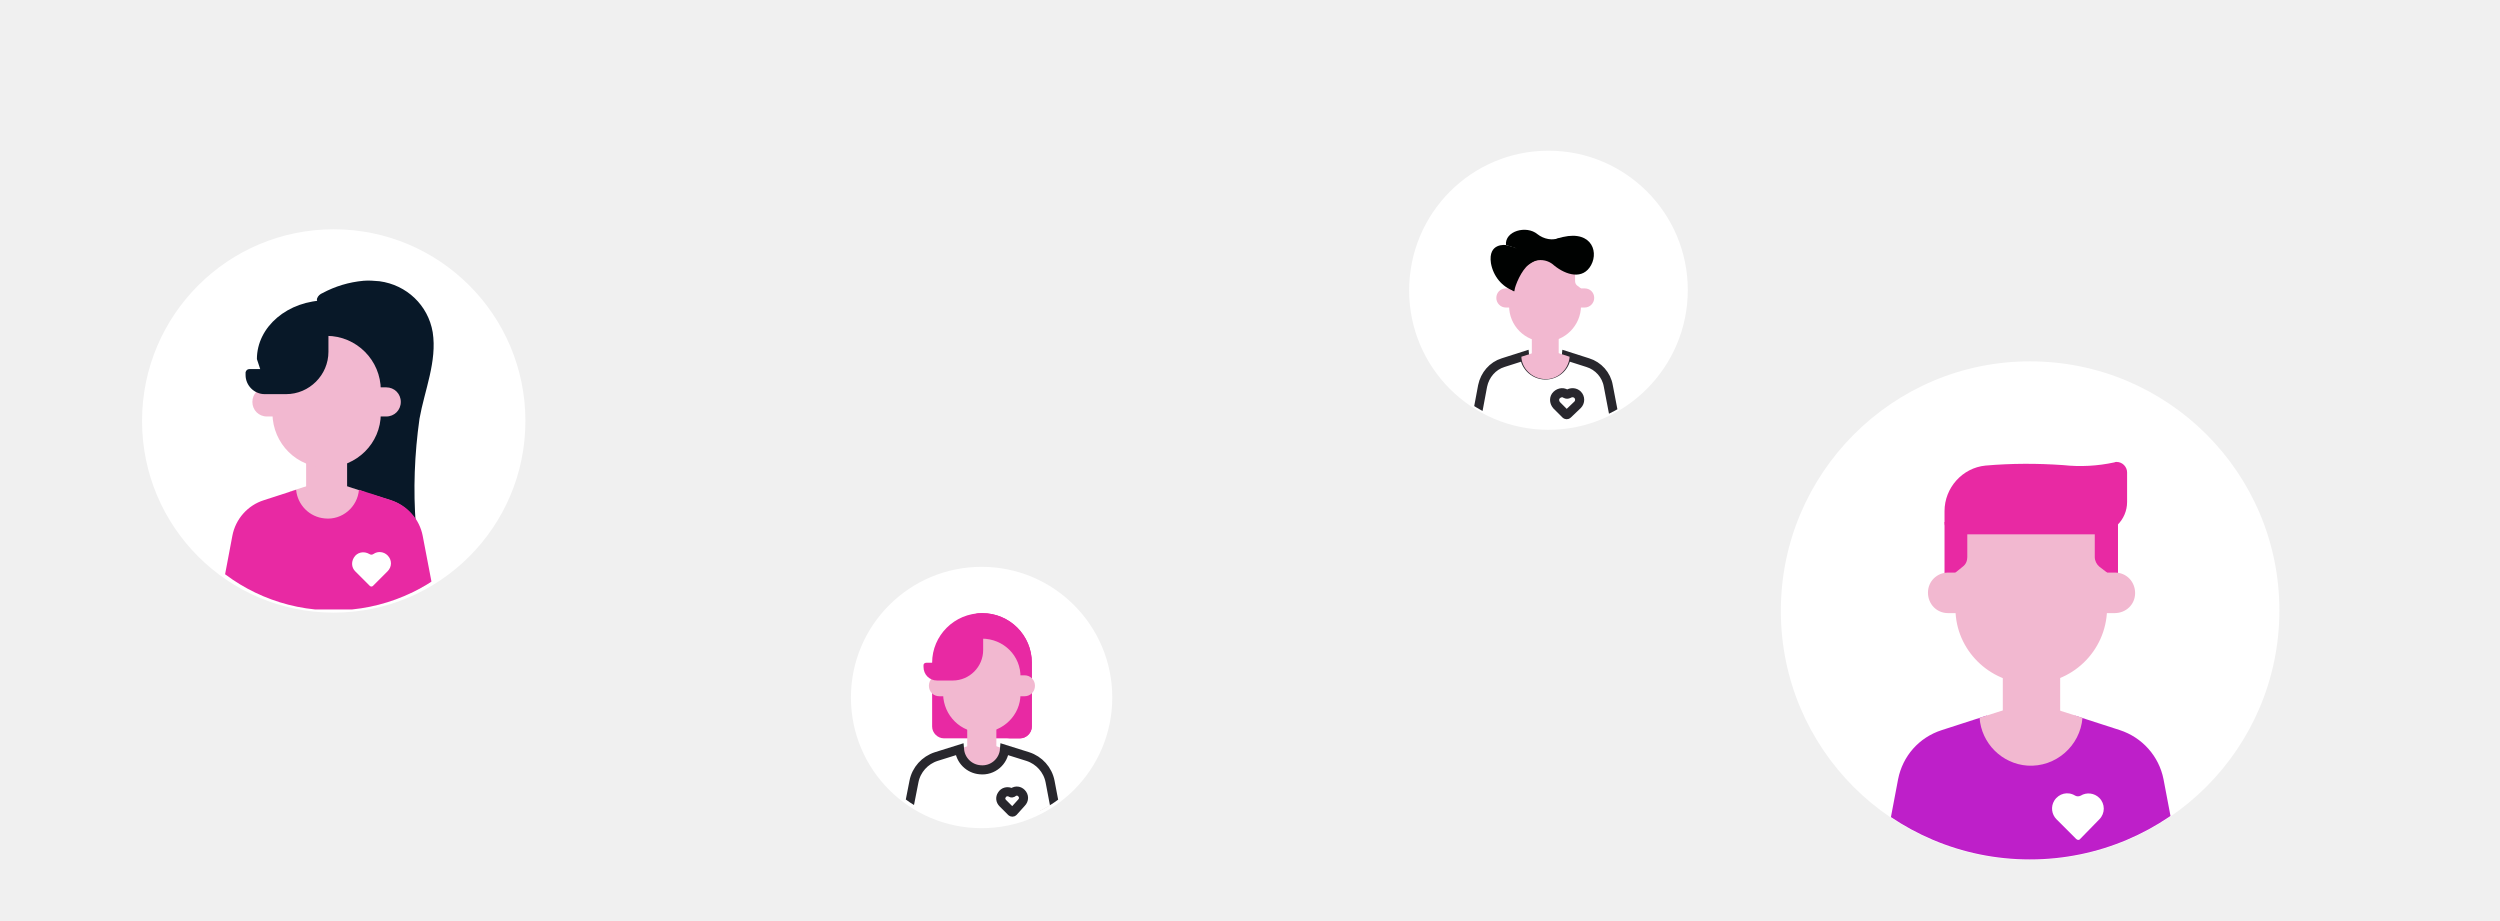
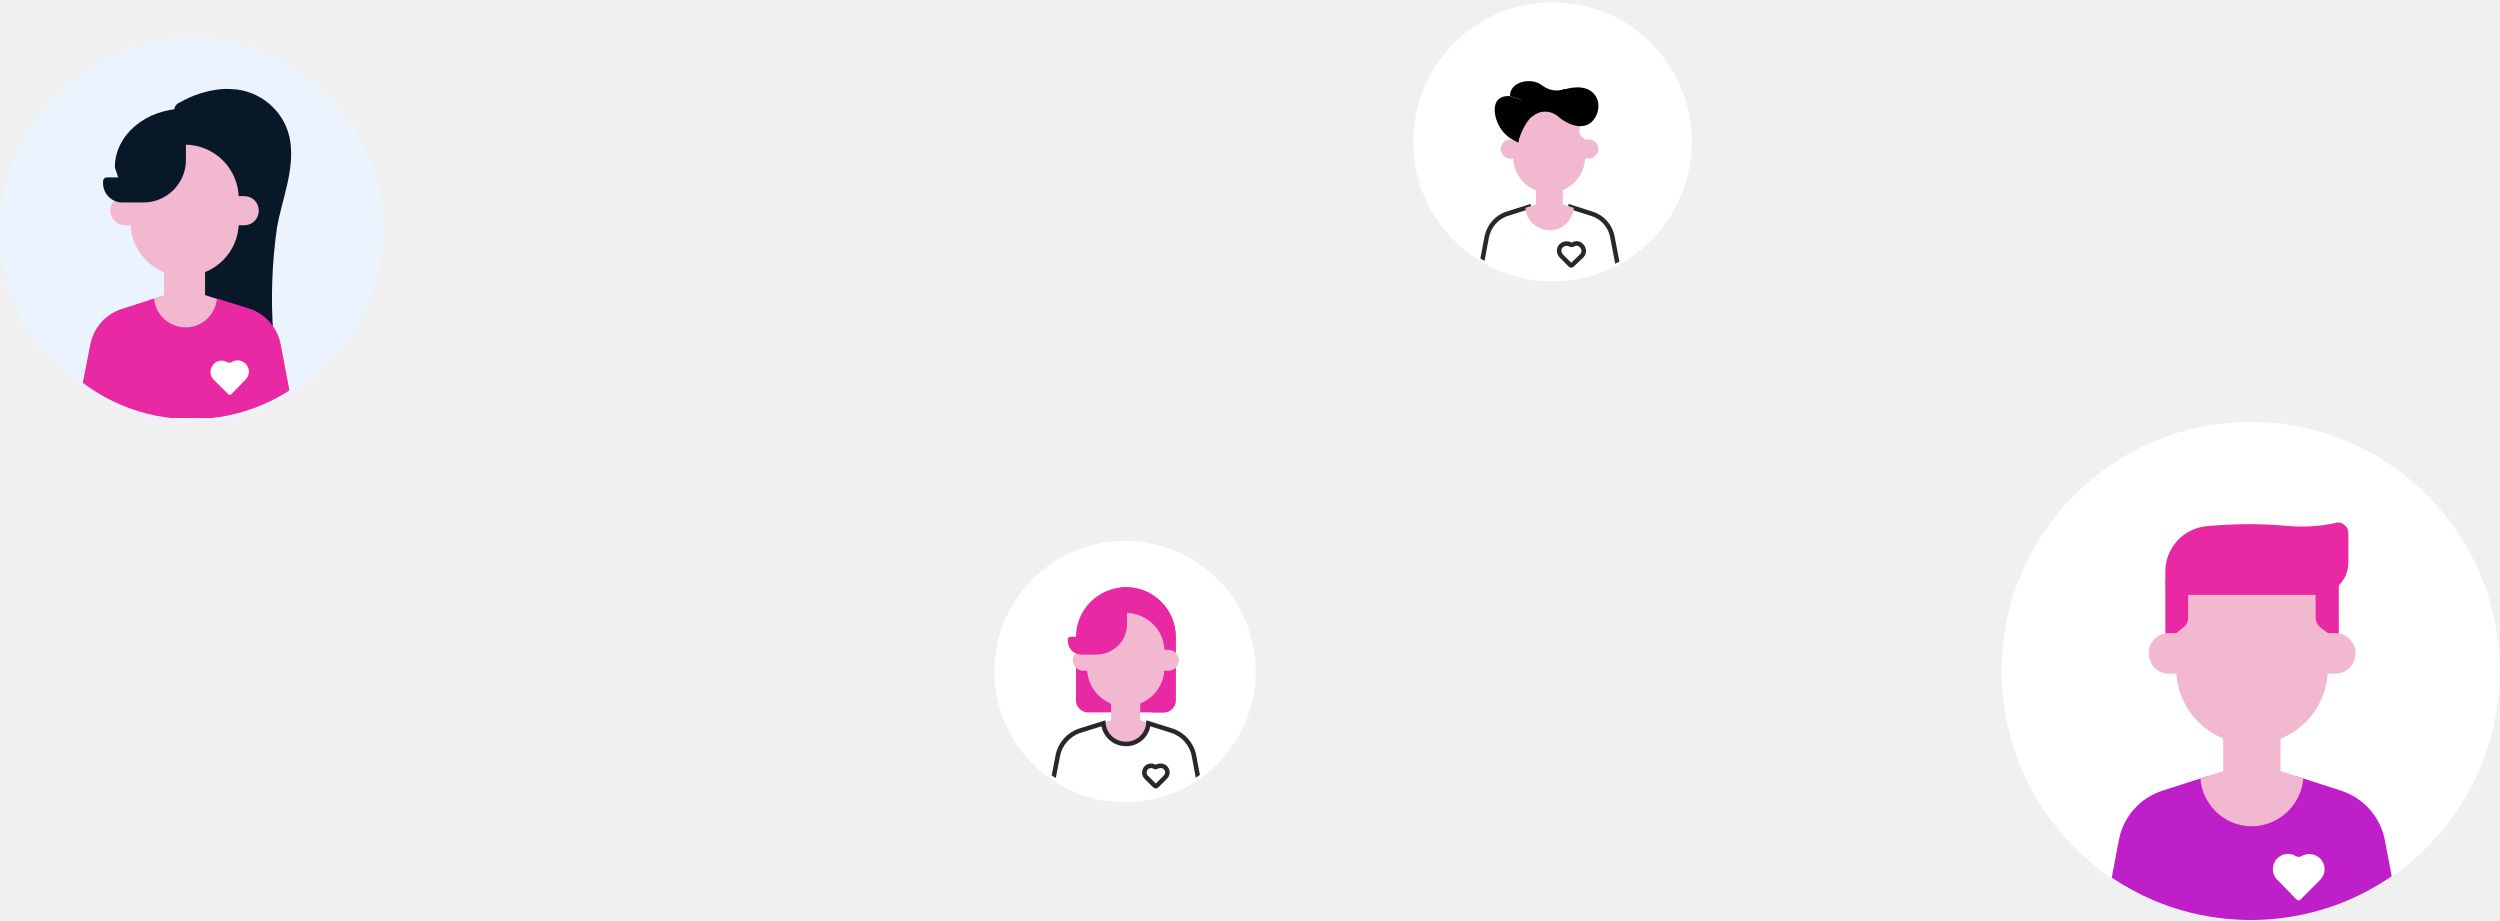
<svg xmlns="http://www.w3.org/2000/svg" xmlns:xlink="http://www.w3.org/1999/xlink" version="1.1" x="0px" y="0px" viewBox="0 0 549.1 202.1" style="enable-background:new 0 0 549.1 202.1;" xml:space="preserve">
  <style type="text/css">
	.st0{fill:#FFFFFF;}
	.st1{clip-path:url(#SVGID_2_);}
- 	.st2{fill:#081828;}
- 	.st3{fill:#F2B8D0;}
- 	.st4{fill:#E0D3CE;}
- 	.st5{fill:#E829A3;}
- 	.st6{clip-path:url(#SVGID_4_);}
- 	.st7{fill:#BE1FC9;}
- 	.st8{clip-path:url(#SVGID_6_);}
- 	.st9{fill:#FFFFFF;stroke:#28272D;stroke-width:2;stroke-miterlimit:10;}
- 	.st10{clip-path:url(#SVGID_8_);}
- 	.st11{fill:#000201;}
- 	.st12{fill:#D5887A;}
+ 	.st2{fill:#E829A3;}
+ 	.st3{fill:#BE1FC9;}
+ 	.st4{fill:#F2B8D0;}
+ 	.st5{clip-path:url(#SVGID_4_);}
+ 	.st6{fill:#FFFFFF;stroke:#28272D;stroke-miterlimit:10;}
+ 	.st7{fill:#000201;}
+ 	.st8{fill:#D5887A;}
+ 	.st9{fill:#EBF3FF;}
+ 	.st10{clip-path:url(#SVGID_6_);}
+ 	.st11{fill:#081828;}
+ 	.st12{fill:#E0D3CE;}
+ 	.st13{clip-path:url(#SVGID_8_);}
</style>
-   <g id="circle4">
-     <g id="Group_206_1_" transform="translate(0 8.36)">
-       <circle id="Ellipse_22_1_" class="st0" cx="73.3" cy="84.1" r="42.1" />
-       <g id="Group_205_1_" transform="translate(2.364 4.309)">
-         <g id="Group_6683_1_">
+   <g id="avatar4">
+     <g id="Group_187" transform="translate(439.644 92.667)">
+       <path id="Ellipse_18" class="st0" d="M54.7,0c30.2,0,54.7,24.5,54.7,54.7S85,109.5,54.7,109.5S0,85,0,54.7C0,24.5,24.5,0,54.7,0    C54.7,0,54.7,0,54.7,0z" />
+       <g id="Group_186" transform="translate(0)">
+         <g id="Group_6679">
          <g>
            <defs>
-               <circle id="SVGID_1_" cx="70.9" cy="81.7" r="39.7" />
+               <circle id="SVGID_1_" cx="54.7" cy="54.7" r="54.7" />
            </defs>
            <clipPath id="SVGID_2_">
              <use xlink:href="#SVGID_1_" style="overflow:visible;" />
            </clipPath>
-             <g id="Group_6682_1_" class="st1">
-               <g id="Group_204_1_" transform="translate(14.674 6.9)">
-                 <g id="Group_203_1_">
-                   <g id="Group_201_1_">
-                     <path id="Path_168_1_" class="st2" d="M62.8,42.1c1.2-0.1,2.3,0,3.5,0.1C72.3,43,77,47.5,78,53.4c1,6.4-1.8,12.8-2.9,19           c-1.1,7.8-1.4,15.6-0.8,23.4c-1.7,0.2-18.3-4.2-18.6-5.1c-0.7-3.2-0.3-6.5,1-9.5c1.2-2.6,2.8-4.9,4.8-6.9           c1.5-1.3,2.6-3.1,3-5.1c0.1-1,0.1-2.1-0.1-3.1c-1.2-8.3-2.9-18.5-9.6-18.9c-0.7,0-2.5,0-2.2-1.2c0.2-0.6,0.7-1,1.2-1.2           C56.6,43.3,59.6,42.4,62.8,42.1z" />
-                     <g id="Group_198_1_" transform="translate(8.188 4.297)">
-                       <path id="Path_169_1_" class="st2" d="M51,74.5l-9-1.1c-2,0-5.6-0.9-5.6-2.6L31.2,55c0-7.1,6.8-12.9,15.3-12.9            S61.8,47.8,61.8,55l-7.2,18c0,1.7-0.1,0.4-2.1,0.4L51,74.5z" />
+             <g id="Group_6678" class="st1">
+               <g id="Group_185" transform="translate(21.452 22.093)">
+                 <g id="Group_184">
+                   <path id="Path_147" class="st2" d="M14.5,13.1h38.1v14.8H14.5V13.1z" />
+                   <path id="Path_148" class="st3" d="M64.3,92.4H0l4.3-22.7c1-5.1,4.6-9.2,9.6-10.8l9.9-3.2C24.3,61,29,65,34.4,64.5          c4.7-0.4,8.4-4.1,8.8-8.8l9.9,3.2c4.9,1.6,8.6,5.7,9.6,10.8l3.8,20c0.2,1.2-0.6,2.4-1.8,2.6c0,0,0,0,0,0          C64.6,92.4,64.4,92.4,64.3,92.4z" />
+                   <path id="Path_149" class="st4" d="M44.8,56.2c-0.5,6.2-5.9,10.9-12.1,10.5c-5.6-0.4-10.1-4.9-10.5-10.5l11.3-3.6L44.8,56.2          z" />
+                   <path id="Path_150" class="st4" d="M27.2,42.8h12.6v15.4H27.2V42.8z" />
+                   <g id="Group_182" transform="translate(10.861 24.303)">
+                     <g id="Group_181">
+                       <path id="Path_151" class="st4" d="M40.9,8.9c2.5,0,4.5-1.9,4.5-4.4c0-2.5-1.9-4.5-4.4-4.5H38v8.9H40.9z" />
+                       <path id="Path_152" class="st4" d="M4.4,8.9c-2.5,0-4.4-2-4.4-4.5C-0.1,2,1.9,0,4.4,0l0,0h2.9v8.9H4.4z" />
                    </g>
-                     <g id="Group_200_1_" transform="translate(7.193 23.509)">
-                       <g id="Group_199_1_">
-                         <path id="Path_170_1_" class="st3" d="M60.6,48.4c1.8,0,3.2-1.4,3.2-3.2c0-1.8-1.4-3.2-3.2-3.2h-2.1v6.4H60.6z" />
-                         <path id="Path_171_1_" class="st3" d="M34.4,48.4c-1.8,0-3.2-1.4-3.2-3.2c0-1.8,1.4-3.2,3.2-3.2h2.1v6.4H34.4z" />
-                       </g>
-                     </g>
-                     <path id="Path_172_1_" class="st4" d="M78.7,114.3h-4.8l-3.4-17.5c-0.6-3.4-2.8-6.3-5.9-7.8l4.1,1.3           c3.5,1.1,6.2,4.1,6.9,7.8L78.7,114.3z" />
-                     <path id="Path_173_1_" class="st3" d="M62.8,88.4c-0.3,4.5-4.2,7.8-8.6,7.6c-4.1-0.3-7.3-3.5-7.6-7.6l8.1-2.6L62.8,88.4z" />
-                     <path id="Path_174_1_" class="st3" d="M50.2,78.8h9v11h-9V78.8z" />
-                     <path id="Path_175_1_" class="st3" d="M54.7,54.2c-6.6,0-11.9,5.3-11.9,11.9v5.2c0.1,6.6,5.4,11.9,12,11.8           c6.5-0.1,11.8-5.3,11.8-11.8v-5.2C66.6,59.6,61.3,54.2,54.7,54.2L54.7,54.2z" />
-                     <path id="Path_176_1_" class="st5" d="M78.9,114.3l-3.1-16.2c-0.7-3.6-3.3-6.6-6.9-7.8L61.8,88c-0.3,3.8-3.7,6.7-7.5,6.3           c-3.4-0.3-6-3-6.3-6.3l-7.1,2.3c-3.5,1.1-6.2,4.1-6.9,7.8l-2.7,14.3c-0.2,0.9,0.4,1.7,1.3,1.9c0.1,0,0.2,0,0.3,0           L78.9,114.3L78.9,114.3z" />
-                     <path id="Path_177_1_" class="st2" d="M55.1,52v5.7c0,5.1-4.2,9.3-9.3,9.3l0,0h-4.7c-2.3,0-4.2-1.9-4.2-4.2c0,0,0,0,0,0           c0-0.2,0-0.4,0-0.6c0.1-0.4,0.4-0.7,0.8-0.7h3.8C43.4,55.7,48.9,51.8,55.1,52z" />
                  </g>
-                   <g id="Group_202_1_" transform="translate(29.184 59.612)">
-                     <path id="Path_178_1_" class="st0" d="M38.9,46.3c1-1,1-2.5,0-3.5c-0.8-0.8-2.1-1-3.1-0.3c-0.3,0.2-0.6,0.2-0.9,0           c-1.2-0.7-2.7-0.4-3.4,0.8c-0.6,1-0.5,2.2,0.3,3l3.2,3.2c0.2,0.2,0.5,0.2,0.7,0L38.9,46.3z" />
+                   <path id="Path_153" class="st4" d="M50.2,24.3v8.1c-0.2,9.2-7.8,16.5-17,16.3c-8.9-0.2-16.2-7.4-16.3-16.3v-8.1l1.6-1.3          c0.7-0.5,1-1.3,1-2.1v-7.8h28v7.8c0,0.8,0.4,1.6,1,2.1L50.2,24.3z" />
+                   <path id="Path_154" class="st2" d="M14.5,10.8v2.5c0,1.4,1.2,2.6,2.6,2.6h30.5c3.9,0,7.1-3.2,7.1-7.1l0,0V2.3          c0-1.2-1-2.3-2.3-2.3c-0.2,0-0.3,0-0.5,0.1c-3.7,0.8-7.5,1-11.2,0.6C35,0.2,29.2,0.3,23.6,0.8C18.4,1.3,14.5,5.6,14.5,10.8z          " />
+                   <g id="Group_183" transform="translate(38.102 72.799)">
+                     <path id="Path_155" class="st0" d="M10.4,5.7c1.3-1.3,1.3-3.4,0-4.7C9.3-0.1,7.6-0.3,6.3,0.5c-0.4,0.2-0.8,0.2-1.2,0           C3.5-0.5,1.5,0,0.5,1.6c-0.8,1.3-0.6,3,0.5,4.1L5.2,10c0.3,0.3,0.7,0.3,0.9,0l0,0L10.4,5.7z" />
                  </g>
                </g>
              </g>
            </g>
          </g>
        </g>
      </g>
    </g>
  </g>
-   <g id="circle3">
-     <g id="Group_187_1_" transform="translate(439.644 92.667)">
-       <path id="Ellipse_18_1_" class="st0" d="M6.2-13.3C36.5-13.3,61,11.2,61,41.4S36.5,96.2,6.2,96.2s-54.7-24.5-54.7-54.7    S-24-13.3,6.2-13.3C6.2-13.3,6.2-13.3,6.2-13.3z" />
-       <g id="Group_186_1_" transform="translate(0)">
-         <g id="Group_6679_1_">
+   <g id="avatar3">
+     <g id="Group_197" transform="translate(310.405)">
+       <path id="Path_179" class="st0" d="M30.6,0.5c16.9,0,30.6,13.7,30.6,30.6S47.6,61.8,30.6,61.8S0,48,0,31.1l0,0l0,0    C0,14.2,13.7,0.5,30.6,0.5z" />
+       <g id="Group_196" transform="translate(0)">
+         <g id="Group_6681">
          <g>
            <defs>
-               <circle id="SVGID_3_" cx="6.2" cy="41.4" r="54.7" />
+               <circle id="SVGID_3_" cx="30.6" cy="30.6" r="30.6" />
            </defs>
            <clipPath id="SVGID_4_">
              <use xlink:href="#SVGID_3_" style="overflow:visible;" />
            </clipPath>
-             <g id="Group_6678_1_" class="st6">
-               <g id="Group_185_1_" transform="translate(21.452 22.093)">
-                 <g id="Group_184_1_">
-                   <path id="Path_147_1_" class="st5" d="M-34-0.1H4.1v14.8H-34V-0.1z" />
-                   <path id="Path_148_1_" class="st7" d="M15.8,79.1h-64.3l4.3-22.7c1-5.1,4.6-9.2,9.6-10.8l9.9-3.2c0.5,5.3,5.2,9.3,10.5,8.8          c4.7-0.4,8.4-4.1,8.8-8.8l9.9,3.2c4.9,1.6,8.6,5.7,9.6,10.8l3.8,20c0.2,1.2-0.6,2.4-1.8,2.6c0,0,0,0,0,0          C16.1,79.1,16,79.1,15.8,79.1z" />
-                   <path id="Path_149_1_" class="st3" d="M-3.7,42.9c-0.5,6.2-5.9,10.9-12.1,10.5c-5.6-0.4-10.1-4.9-10.5-10.5l11.3-3.6          L-3.7,42.9z" />
-                   <path id="Path_150_1_" class="st3" d="M-21.2,29.5h12.6v15.4h-12.6V29.5z" />
-                   <g id="Group_182_1_" transform="translate(10.861 24.303)">
-                     <g id="Group_181_1_">
-                       <path id="Path_151_1_" class="st3" d="M-7.5-4.4c2.5,0,4.5-1.9,4.5-4.4c0-2.5-1.9-4.5-4.4-4.5h-3.1v8.9H-7.5z" />
-                       <path id="Path_152_1_" class="st3" d="M-44.1-4.4c-2.5,0-4.4-2-4.4-4.5c0-2.5,2-4.4,4.4-4.4l0,0h2.9v8.9H-44.1z" />
+             <g id="Group_6680" class="st5">
+               <g id="Group_195" transform="translate(14.138 17.824)">
+                 <g id="Group_194">
+                   <g id="Group_192" transform="translate(0 6.228)">
+                     <path id="Path_156" class="st6" d="M30.3,38.7H0l2-10.7c0.5-2.4,2.2-4.4,4.5-5.1l4.7-1.5c0.2,2.5,2.4,4.4,5,4.2           c2.2-0.2,4-1.9,4.2-4.2l4.7,1.5c2.3,0.7,4.1,2.7,4.5,5.1l1.8,9.4c0.1,0.6-0.3,1.1-0.8,1.2C30.5,38.7,30.4,38.7,30.3,38.7           L30.3,38.7z" />
+                     <g id="Group_190" transform="translate(5.209)">
+                       <g id="Group_189">
+                         <path id="Path_157" class="st4" d="M15.9,21.6c-0.2,2.9-2.8,5.2-5.7,4.9c-2.6-0.2-4.8-2.3-4.9-4.9l5.3-1.7L15.9,21.6z" />
+                         <path id="Path_158" class="st4" d="M7.6,15.3h5.9v7.3H7.6V15.3z" />
+                         <g id="Group_188" transform="translate(0 6.593)">
+                           <path id="Path_159" class="st4" d="M19.2,4.2c1.2,0,2.1-1,2.1-2.1c0-1.2-0.9-2.1-2.1-2.1h-1.4v4.2H19.2z" />
+                           <path id="Path_160" class="st4" d="M2,4.2c-1.2,0-2.1-1-2.1-2.1C-0.1,0.9,0.8,0,2,0h1.4v4.2H2z" />
+                         </g>
+                         <path id="Path_161" class="st4" d="M18.4,6.6v3.8c0,4.3-3.5,7.9-7.9,7.9s-7.9-3.5-7.9-7.9V6.6L3.5,6C3.8,5.8,4,5.4,4,5             V1.3c4.2-1.8,9-1.8,13.2,0V5c0,0.4,0.2,0.8,0.5,1L18.4,6.6z" />
+                       </g>
+                     </g>
+                     <g id="Group_191" transform="translate(17.959 29.454)">
+                       <path id="Path_162" class="st6" d="M4.9,2.7c0.6-0.6,0.6-1.6,0-2.2C4.4-0.1,3.6-0.2,3,0.2c-0.2,0.1-0.4,0.1-0.6,0            C1.7-0.2,0.7,0,0.2,0.7c-0.4,0.6-0.3,1.4,0.2,2l2,2c0.1,0.1,0.3,0.1,0.4,0c0,0,0,0,0,0l0,0L4.9,2.7z" />
                    </g>
                  </g>
-                   <path id="Path_153_1_" class="st3" d="M1.7,11v8.1c-0.2,9.2-7.8,16.5-17,16.3c-8.9-0.2-16.2-7.4-16.3-16.3V11l1.6-1.3          c0.7-0.5,1-1.3,1-2.1v-7.8h28v7.8c0,0.8,0.4,1.6,1,2.1L1.7,11z" />
-                   <path id="Path_154_1_" class="st5" d="M-34-2.5V0c0,1.4,1.2,2.6,2.6,2.6H-1c3.9,0,7.1-3.2,7.1-7.1l0,0V-11          c0-1.2-1-2.3-2.3-2.3c-0.2,0-0.3,0-0.5,0.1c-3.7,0.8-7.5,1-11.2,0.6c-5.7-0.4-11.4-0.4-17.1,0.1C-30.1-12-34-7.6-34-2.5z" />
-                   <g id="Group_183_1_" transform="translate(38.102 72.799)">
-                     <path id="Path_155_1_" class="st0" d="M-38.1-7.6c1.3-1.3,1.3-3.4,0-4.7c-1.1-1.1-2.8-1.3-4.1-0.5c-0.4,0.2-0.8,0.2-1.2,0           c-1.6-1-3.6-0.5-4.6,1.1c-0.8,1.3-0.6,3,0.5,4.1l4.3,4.3c0.3,0.3,0.7,0.3,0.9,0l0,0L-38.1-7.6z" />
+                   <g id="Group_193" transform="translate(3.729)">
+                     <path id="Path_163" class="st7" d="M3.4,3.3c0,0-4-0.6-3.3,4c0.5,2.8,2.4,5.2,5.1,6.1L5.6,4L3.4,3.3z" />
+                     <path id="Path_164" class="st7" d="M5.2,13.5L5.2,13.5c0.2-1.4,1.6-4.7,3.2-5.9c2.8-2.1,5.7-1.7,10.4,1           c-0.7-3.2-3.5-5.6-6.7-6C6.2,1.7,2,6.7,2,9.2C2,11.8,5.2,13.5,5.2,13.5z" />
+                     <path id="Path_165" class="st7" d="M8.1,7.9c1.7-1.6,4.3-1.6,6,0c2.6,2.1,6.3,3.2,8.1-0.1s-0.3-8.2-7.5-5.8           S8.1,7.9,8.1,7.9z" />
+                     <path id="Path_166" class="st7" d="M15.4,1.7c-1.7,0.7-3.6,0.3-5-0.8C8-1,3.2,0.2,3.4,3.3l5.1,1.6l9.4-0.4L15.4,1.7z" />
+                   </g>
+                   <path id="Path_167" class="st8" d="M27.8,8.4" />
+                 </g>
+               </g>
+             </g>
+           </g>
+         </g>
+       </g>
+     </g>
+   </g>
+   <g id="avatar1">
+     <g id="Group_206" transform="translate(0 8.36)">
+       <circle id="Ellipse_22" class="st9" cx="42.1" cy="42.1" r="42.1" />
+       <g id="Group_205" transform="translate(2.364 4.309)">
+         <g id="Group_6683">
+           <g>
+             <defs>
+               <circle id="SVGID_5_" cx="39.7" cy="39.7" r="39.7" />
+             </defs>
+             <clipPath id="SVGID_6_">
+               <use xlink:href="#SVGID_5_" style="overflow:visible;" />
+             </clipPath>
+             <g id="Group_6682" class="st10">
+               <g id="Group_204" transform="translate(14.674 6.9)">
+                 <g id="Group_203">
+                   <g id="Group_201">
+                     <path id="Path_168" class="st11" d="M31.6,0c1.2-0.1,2.3,0,3.5,0.1C41,0.9,45.8,5.5,46.7,11.4c1,6.4-1.8,12.8-2.9,19           C42.7,38.2,42.4,46,43,53.9c-1.7,0.2-18.3-4.2-18.6-5.1c-0.7-3.2-0.3-6.5,1-9.5c1.2-2.6,2.8-4.9,4.8-6.9           c1.5-1.3,2.6-3.1,3-5.1c0.1-1,0.1-2.1-0.1-3.1c-1.2-8.3-2.9-18.5-9.6-18.9c-0.7,0-2.5,0-2.2-1.2c0.2-0.6,0.7-1,1.2-1.2           C25.3,1.3,28.4,0.3,31.6,0z" />
+                     <g id="Group_198" transform="translate(8.188 4.297)">
+                       <path id="Path_169" class="st11" d="M19.8,32.4l-9-1.1c-2,0-5.6-0.9-5.6-2.6L0,12.9C0,5.8,6.8,0,15.3,0            s15.3,5.8,15.3,12.9l-7.2,18c0,1.7-0.1,0.4-2.1,0.4L19.8,32.4z" />
+                     </g>
+                     <g id="Group_200" transform="translate(7.193 23.509)">
+                       <g id="Group_199">
+                         <path id="Path_170" class="st4" d="M29.4,6.4c1.8,0,3.2-1.4,3.2-3.2c0-1.8-1.4-3.2-3.2-3.2h-2.1v6.4H29.4z" />
+                         <path id="Path_171" class="st4" d="M3.2,6.4C1.4,6.4,0,4.9,0,3.2C0,1.4,1.4,0,3.2,0h2.1v6.4H3.2z" />
+                       </g>
+                     </g>
+                     <path id="Path_172" class="st12" d="M47.5,72.3h-4.8l-3.4-17.5c-0.6-3.4-2.8-6.3-5.9-7.8l4.1,1.3c3.5,1.1,6.2,4.1,6.9,7.8           L47.5,72.3z" />
+                     <path id="Path_173" class="st4" d="M31.6,46.4c-0.3,4.5-4.2,7.8-8.6,7.6c-4.1-0.3-7.3-3.5-7.6-7.6l8.1-2.6L31.6,46.4z" />
+                     <path id="Path_174" class="st4" d="M19,36.7h9v11h-9V36.7z" />
+                     <path id="Path_175" class="st4" d="M23.5,12.2c-6.6,0-11.9,5.3-11.9,11.9v5.2c0.1,6.6,5.4,11.9,12,11.8           c6.5-0.1,11.8-5.3,11.8-11.8v-5.2C35.4,17.5,30.1,12.2,23.5,12.2L23.5,12.2z" />
+                     <path id="Path_176" class="st2" d="M47.7,72.3L44.6,56c-0.7-3.6-3.3-6.6-6.9-7.8L30.6,46c-0.3,3.8-3.7,6.7-7.5,6.3           c-3.4-0.3-6-3-6.3-6.3l-7.1,2.3c-3.5,1.1-6.2,4.1-6.9,7.8L0,70.3c-0.2,0.9,0.4,1.7,1.3,1.9c0.1,0,0.2,0,0.3,0L47.7,72.3           L47.7,72.3z" />
+                     <path id="Path_177" class="st11" d="M23.8,9.9v5.7c0,5.1-4.2,9.3-9.3,9.3l0,0H9.8c-2.3,0-4.2-1.9-4.2-4.2c0,0,0,0,0,0           c0-0.2,0-0.4,0-0.6c0.1-0.4,0.4-0.7,0.8-0.7h3.8C12.1,13.6,17.7,9.7,23.8,9.9z" />
+                   </g>
+                   <g id="Group_202" transform="translate(29.184 59.612)">
+                     <path id="Path_178" class="st0" d="M7.7,4.2c1-1,1-2.5,0-3.5c-0.8-0.8-2.1-1-3.1-0.3C4.4,0.5,4,0.5,3.8,0.4           C2.6-0.3,1.1,0,0.4,1.2c-0.6,1-0.5,2.2,0.3,3l3.2,3.2c0.2,0.2,0.5,0.2,0.7,0L7.7,4.2z" />
                  </g>
                </g>
              </g>
            </g>
          </g>
        </g>
      </g>
    </g>
  </g>
-   <g id="circle2">
-     <g id="Layer_8">
-       <g id="Group_180" transform="translate(218.399 118.798)">
-         <ellipse id="Ellipse_16" class="st0" cx="-2.8" cy="34.4" rx="28.7" ry="28.7" />
-         <g id="Group_179" transform="translate(0.509)">
-           <g id="Group_6677">
-             <g>
-               <defs>
-                 <circle id="SVGID_5_" cx="-3.2" cy="34" r="28.3" />
-               </defs>
-               <clipPath id="SVGID_6_">
-                 <use xlink:href="#SVGID_5_" style="overflow:visible;" />
-               </clipPath>
-               <g id="Group_6676" class="st8">
-                 <g id="Group_178" transform="translate(11.433 10.172)">
-                   <g id="Group_177">
-                     <g id="Group_173" transform="translate(5.991)">
-                       <path id="Path_136" class="st5" d="M-12.3,33.2H-29c-1.4,0-2.6-1.2-2.6-2.6l0,0v-14c0-6,4.9-10.9,11-10.9            c6,0,10.9,4.9,10.9,10.9v14C-9.7,32-10.9,33.2-12.3,33.2L-12.3,33.2L-12.3,33.2z" />
-                       <path id="Path_137" class="st5" d="M-9.7,16.6v14c0,1.4-1.2,2.6-2.6,2.6h-2.9c1.4,0,2.6-1.2,2.6-2.6c0,0,0,0,0,0l0,0v-14            c0-5.5-4-10.1-9.5-10.8c0.5-0.1,1-0.1,1.5-0.1C-14.6,5.7-9.7,10.5-9.7,16.6C-9.7,16.6-9.7,16.6-9.7,16.6L-9.7,16.6            L-9.7,16.6z" />
+   <g id="Layer_2">
+     <g id="Group_180" transform="translate(218.399 118.798)">
+       <ellipse id="Ellipse_16" class="st0" cx="28.7" cy="28.7" rx="28.7" ry="28.7" />
+       <g id="Group_179" transform="translate(0.509)">
+         <g id="Group_6677">
+           <g>
+             <defs>
+               <circle id="SVGID_7_" cx="28.3" cy="28.3" r="28.3" />
+             </defs>
+             <clipPath id="SVGID_8_">
+               <use xlink:href="#SVGID_7_" style="overflow:visible;" />
+             </clipPath>
+             <g id="Group_6676" class="st13">
+               <g id="Group_178" transform="translate(11.433 10.172)">
+                 <g id="Group_177">
+                   <g id="Group_173" transform="translate(5.991)">
+                     <path id="Path_136" class="st2" d="M19.3,27.5H2.6c-1.4,0-2.6-1.2-2.6-2.6l0,0v-14C0,4.9,4.9,0,11,0           c6,0,10.9,4.9,10.9,10.9v14C21.9,26.3,20.7,27.5,19.3,27.5L19.3,27.5L19.3,27.5z" />
+                     <path id="Path_137" class="st2" d="M21.9,10.9v14c0,1.4-1.2,2.6-2.6,2.6h-2.9c1.4,0,2.6-1.2,2.6-2.6c0,0,0,0,0,0l0,0v-14           c0-5.5-4-10.1-9.5-10.8C10,0,10.4,0,10.9,0C17,0,21.9,4.9,21.9,10.9C21.9,10.9,21.9,10.9,21.9,10.9L21.9,10.9L21.9,10.9z" />
+                   </g>
+                   <g id="Group_175" transform="translate(5.28 13.755)">
+                     <g id="Group_174">
+                       <path id="Path_138" class="st4" d="M21,4.6c1.3,0,2.3-1,2.3-2.3C23.3,1,22.3,0,21,0h-1.5v4.6H21z" />
+                       <path id="Path_139" class="st4" d="M2.3,4.6C1,4.6,0,3.5,0,2.3C0,1,1,0,2.3,0l0,0h1.5v4.6H2.3z" />
                    </g>
-                     <g id="Group_175" transform="translate(5.28 13.755)">
-                       <g id="Group_174">
-                         <path id="Path_138" class="st3" d="M-10.6,10.2c1.3,0,2.3-1,2.3-2.3c0-1.3-1-2.3-2.3-2.3h-1.5v4.6H-10.6z" />
-                         <path id="Path_139" class="st3" d="M-29.3,10.2c-1.3,0-2.3-1-2.3-2.3c0-1.3,1-2.3,2.3-2.3l0,0h1.5v4.6H-29.3z" />
-                       </g>
-                     </g>
-                     <path id="Path_140" class="st4" d="M2.5,54.3h-3.4l-2.4-12.6c-0.5-2.4-2-4.5-4.2-5.6l2.9,0.9c2.5,0.8,4.4,2.9,4.9,5.5           L2.5,54.3z" />
-                     <path id="Path_141" class="st3" d="M-8.9,35.8c-0.2,3.2-3,5.6-6.2,5.4c-2.9-0.2-5.2-2.5-5.4-5.4l5.8-1.9L-8.9,35.8z" />
-                     <path id="Path_142" class="st3" d="M-17.9,28.9h6.4v7.9h-6.4V28.9z" />
-                     <path id="Path_143" class="st3" d="M-14.7,11.3c-4.7,0-8.5,3.8-8.5,8.5v3.7c0.1,4.7,3.9,8.5,8.6,8.4           c4.6-0.1,8.4-3.8,8.4-8.4v-3.7C-6.1,15.1-9.9,11.3-14.7,11.3L-14.7,11.3z" />
-                     <path id="Path_144" class="st9" d="M2.5,54.3L0.3,42.7c-0.5-2.6-2.4-4.7-4.9-5.5l-5.1-1.6c-0.2,2.7-2.6,4.8-5.4,4.5           c-2.4-0.2-4.3-2.1-4.5-4.5l-5.1,1.6c-2.5,0.8-4.4,2.9-4.9,5.5l-2,10.2c-0.1,0.6,0.3,1.2,0.9,1.4c0.1,0,0.1,0,0.2,0H2.5z" />
-                     <path id="Path_145" class="st5" d="M-14.4,9.7v4.1c0,3.7-3,6.7-6.7,6.7l0,0h-3.4c-1.7,0-3-1.3-3-3l0,0c0-0.1,0-0.3,0-0.4           c0-0.3,0.3-0.5,0.6-0.5h2.7C-22.8,12.3-18.8,9.5-14.4,9.7z" />
-                     <g id="Group_176" transform="translate(21.013 39.231)">
-                       <path id="Path_146" class="st9" d="M-27,8.1c0.6-0.6,0.6-1.5,0-2.1c-0.5-0.5-1.2-0.6-1.8-0.2C-29,6-29.2,6-29.3,5.9            c-0.7-0.4-1.6-0.2-2,0.5c-0.4,0.6-0.3,1.3,0.2,1.8l1.9,1.9c0.1,0.1,0.3,0.1,0.4,0c0,0,0,0,0,0L-27,8.1z" />
-                     </g>
+                   </g>
+                   <path id="Path_140" class="st12" d="M34.1,48.7h-3.4l-2.4-12.6c-0.5-2.4-2-4.5-4.2-5.6l2.9,0.9c2.5,0.8,4.4,2.9,4.9,5.5          L34.1,48.7z" />
+                   <path id="Path_141" class="st4" d="M22.7,30.1c-0.2,3.2-3,5.6-6.2,5.4c-2.9-0.2-5.2-2.5-5.4-5.4l5.8-1.9L22.7,30.1z" />
+                   <path id="Path_142" class="st4" d="M13.7,23.2h6.4v7.9h-6.4V23.2z" />
+                   <path id="Path_143" class="st4" d="M16.9,5.6c-4.7,0-8.5,3.8-8.5,8.5v3.7c0.1,4.7,3.9,8.5,8.6,8.4c4.6-0.1,8.4-3.8,8.4-8.4          v-3.7C25.5,9.5,21.6,5.7,16.9,5.6L16.9,5.6z" />
+                   <path id="Path_144" class="st6" d="M34.1,48.7L31.9,37c-0.5-2.6-2.4-4.7-4.9-5.5l-5.1-1.6c-0.2,2.7-2.6,4.8-5.4,4.5          c-2.4-0.2-4.3-2.1-4.5-4.5l-5.1,1.6C4.4,32.3,2.5,34.4,2,37L0,47.3c-0.1,0.6,0.3,1.2,0.9,1.4c0.1,0,0.1,0,0.2,0H34.1z" />
+                   <path id="Path_145" class="st2" d="M17.2,4v4.1c0,3.7-3,6.7-6.7,6.7l0,0H7.2c-1.7,0-3-1.3-3-3l0,0c0-0.1,0-0.3,0-0.4          c0-0.3,0.3-0.5,0.6-0.5h2.7C8.8,6.7,12.8,3.9,17.2,4z" />
+                   <g id="Group_176" transform="translate(21.013 39.231)">
+                     <path id="Path_146" class="st6" d="M4.6,2.5c0.6-0.6,0.6-1.5,0-2.1C4.1-0.1,3.3-0.1,2.7,0.2c-0.2,0.1-0.4,0.1-0.5,0           C1.6-0.2,0.6,0,0.2,0.7C-0.1,1.3-0.1,2,0.4,2.5l1.9,1.9c0.1,0.1,0.3,0.1,0.4,0c0,0,0,0,0,0L4.6,2.5z" />
                  </g>
                </g>
              </g>
            </g>
          </g>
        </g>
      </g>
    </g>
  </g>
-   <g id="circle1">
-     <g id="Group_197" transform="translate(310.405)">
-       <path id="Path_179" class="st0" d="M29.7,33.1c16.9,0,30.6,13.7,30.6,30.6S46.6,94.4,29.7,94.4S-0.9,80.7-0.9,63.8l0,0l0,0    C-0.9,46.8,12.8,33.1,29.7,33.1z" />
-       <g id="Group_196" transform="translate(0)">
-         <g id="Group_6681">
-           <g>
-             <defs>
-               <circle id="SVGID_7_" cx="29.7" cy="63.3" r="30.6" />
-             </defs>
-             <clipPath id="SVGID_8_">
-               <use xlink:href="#SVGID_7_" style="overflow:visible;" />
-             </clipPath>
-             <g id="Group_6680" class="st10">
-               <g id="Group_195" transform="translate(14.138 17.824)">
-                 <g id="Group_194">
-                   <g id="Group_192" transform="translate(0 6.228)">
-                     <path id="Path_156" class="st9" d="M29.4,71.4H-0.9l2-10.7c0.5-2.4,2.2-4.4,4.5-5.1l4.7-1.5c0.2,2.5,2.4,4.4,5,4.2           c2.2-0.2,4-1.9,4.2-4.2l4.7,1.5c2.3,0.7,4.1,2.7,4.5,5.1l1.8,9.4c0.1,0.6-0.3,1.1-0.8,1.2C29.5,71.4,29.5,71.4,29.4,71.4           L29.4,71.4z" />
-                     <g id="Group_190" transform="translate(5.209)">
-                       <g id="Group_189">
-                         <path id="Path_157" class="st3" d="M15,54.3c-0.2,2.9-2.8,5.2-5.7,4.9c-2.6-0.2-4.8-2.3-4.9-4.9l5.3-1.7L15,54.3z" />
-                         <path id="Path_158" class="st3" d="M6.7,48h5.9v7.3H6.7V48z" />
-                         <g id="Group_188" transform="translate(0 6.593)">
-                           <path id="Path_159" class="st3" d="M18.3,36.9c1.2,0,2.1-1,2.1-2.1c0-1.2-0.9-2.1-2.1-2.1h-1.4v4.2H18.3z" />
-                           <path id="Path_160" class="st3" d="M1,36.9c-1.2,0-2.1-1-2.1-2.1c0-1.2,0.9-2.1,2.1-2.1h1.4v4.2H1z" />
-                         </g>
-                         <path id="Path_161" class="st3" d="M17.5,39.3v3.8c0,4.3-3.5,7.9-7.9,7.9s-7.9-3.5-7.9-7.9v-3.8l0.8-0.6             c0.3-0.2,0.5-0.6,0.5-1V34c4.2-1.8,9-1.8,13.2,0v3.7c0,0.4,0.2,0.8,0.5,1L17.5,39.3z" />
-                       </g>
-                     </g>
-                     <g id="Group_191" transform="translate(17.959 29.454)">
-                       <path id="Path_162" class="st9" d="M4,35.4c0.6-0.6,0.6-1.6,0-2.2c-0.5-0.5-1.3-0.6-2-0.2c-0.2,0.1-0.4,0.1-0.6,0            c-0.7-0.5-1.7-0.2-2.2,0.5c-0.4,0.6-0.3,1.4,0.2,2l2,2c0.1,0.1,0.3,0.1,0.4,0c0,0,0,0,0,0l0,0L4,35.4z" />
-                     </g>
-                   </g>
-                   <g id="Group_193" transform="translate(3.729)">
-                     <path id="Path_163" class="st11" d="M2.5,36c0,0-4-0.6-3.3,4c0.5,2.8,2.4,5.2,5.1,6.1l0.4-9.5L2.5,36z" />
-                     <path id="Path_164" class="st11" d="M4.3,46.2L4.3,46.2c0.2-1.4,1.6-4.7,3.2-5.9c2.8-2.1,5.7-1.7,10.4,1           c-0.7-3.2-3.5-5.6-6.7-6C5.2,34.3,1,39.4,1.1,41.9S4.3,46.2,4.3,46.2z" />
-                     <path id="Path_165" class="st11" d="M7.1,40.5c1.7-1.6,4.3-1.6,6,0c2.6,2.1,6.3,3.2,8.1-0.1s-0.3-8.2-7.5-5.8           S7.1,40.5,7.1,40.5z" />
-                     <path id="Path_166" class="st11" d="M14.4,34.4c-1.7,0.7-3.6,0.3-5-0.8c-2.4-2-7.2-0.7-6.9,2.4l5.1,1.6l9.4-0.4L14.4,34.4z           " />
-                   </g>
-                   <path id="Path_167" class="st12" d="M26.8,41" />
-                 </g>
-               </g>
-             </g>
-           </g>
-         </g>
-       </g>
-     </g>
-   </g>
</svg>
